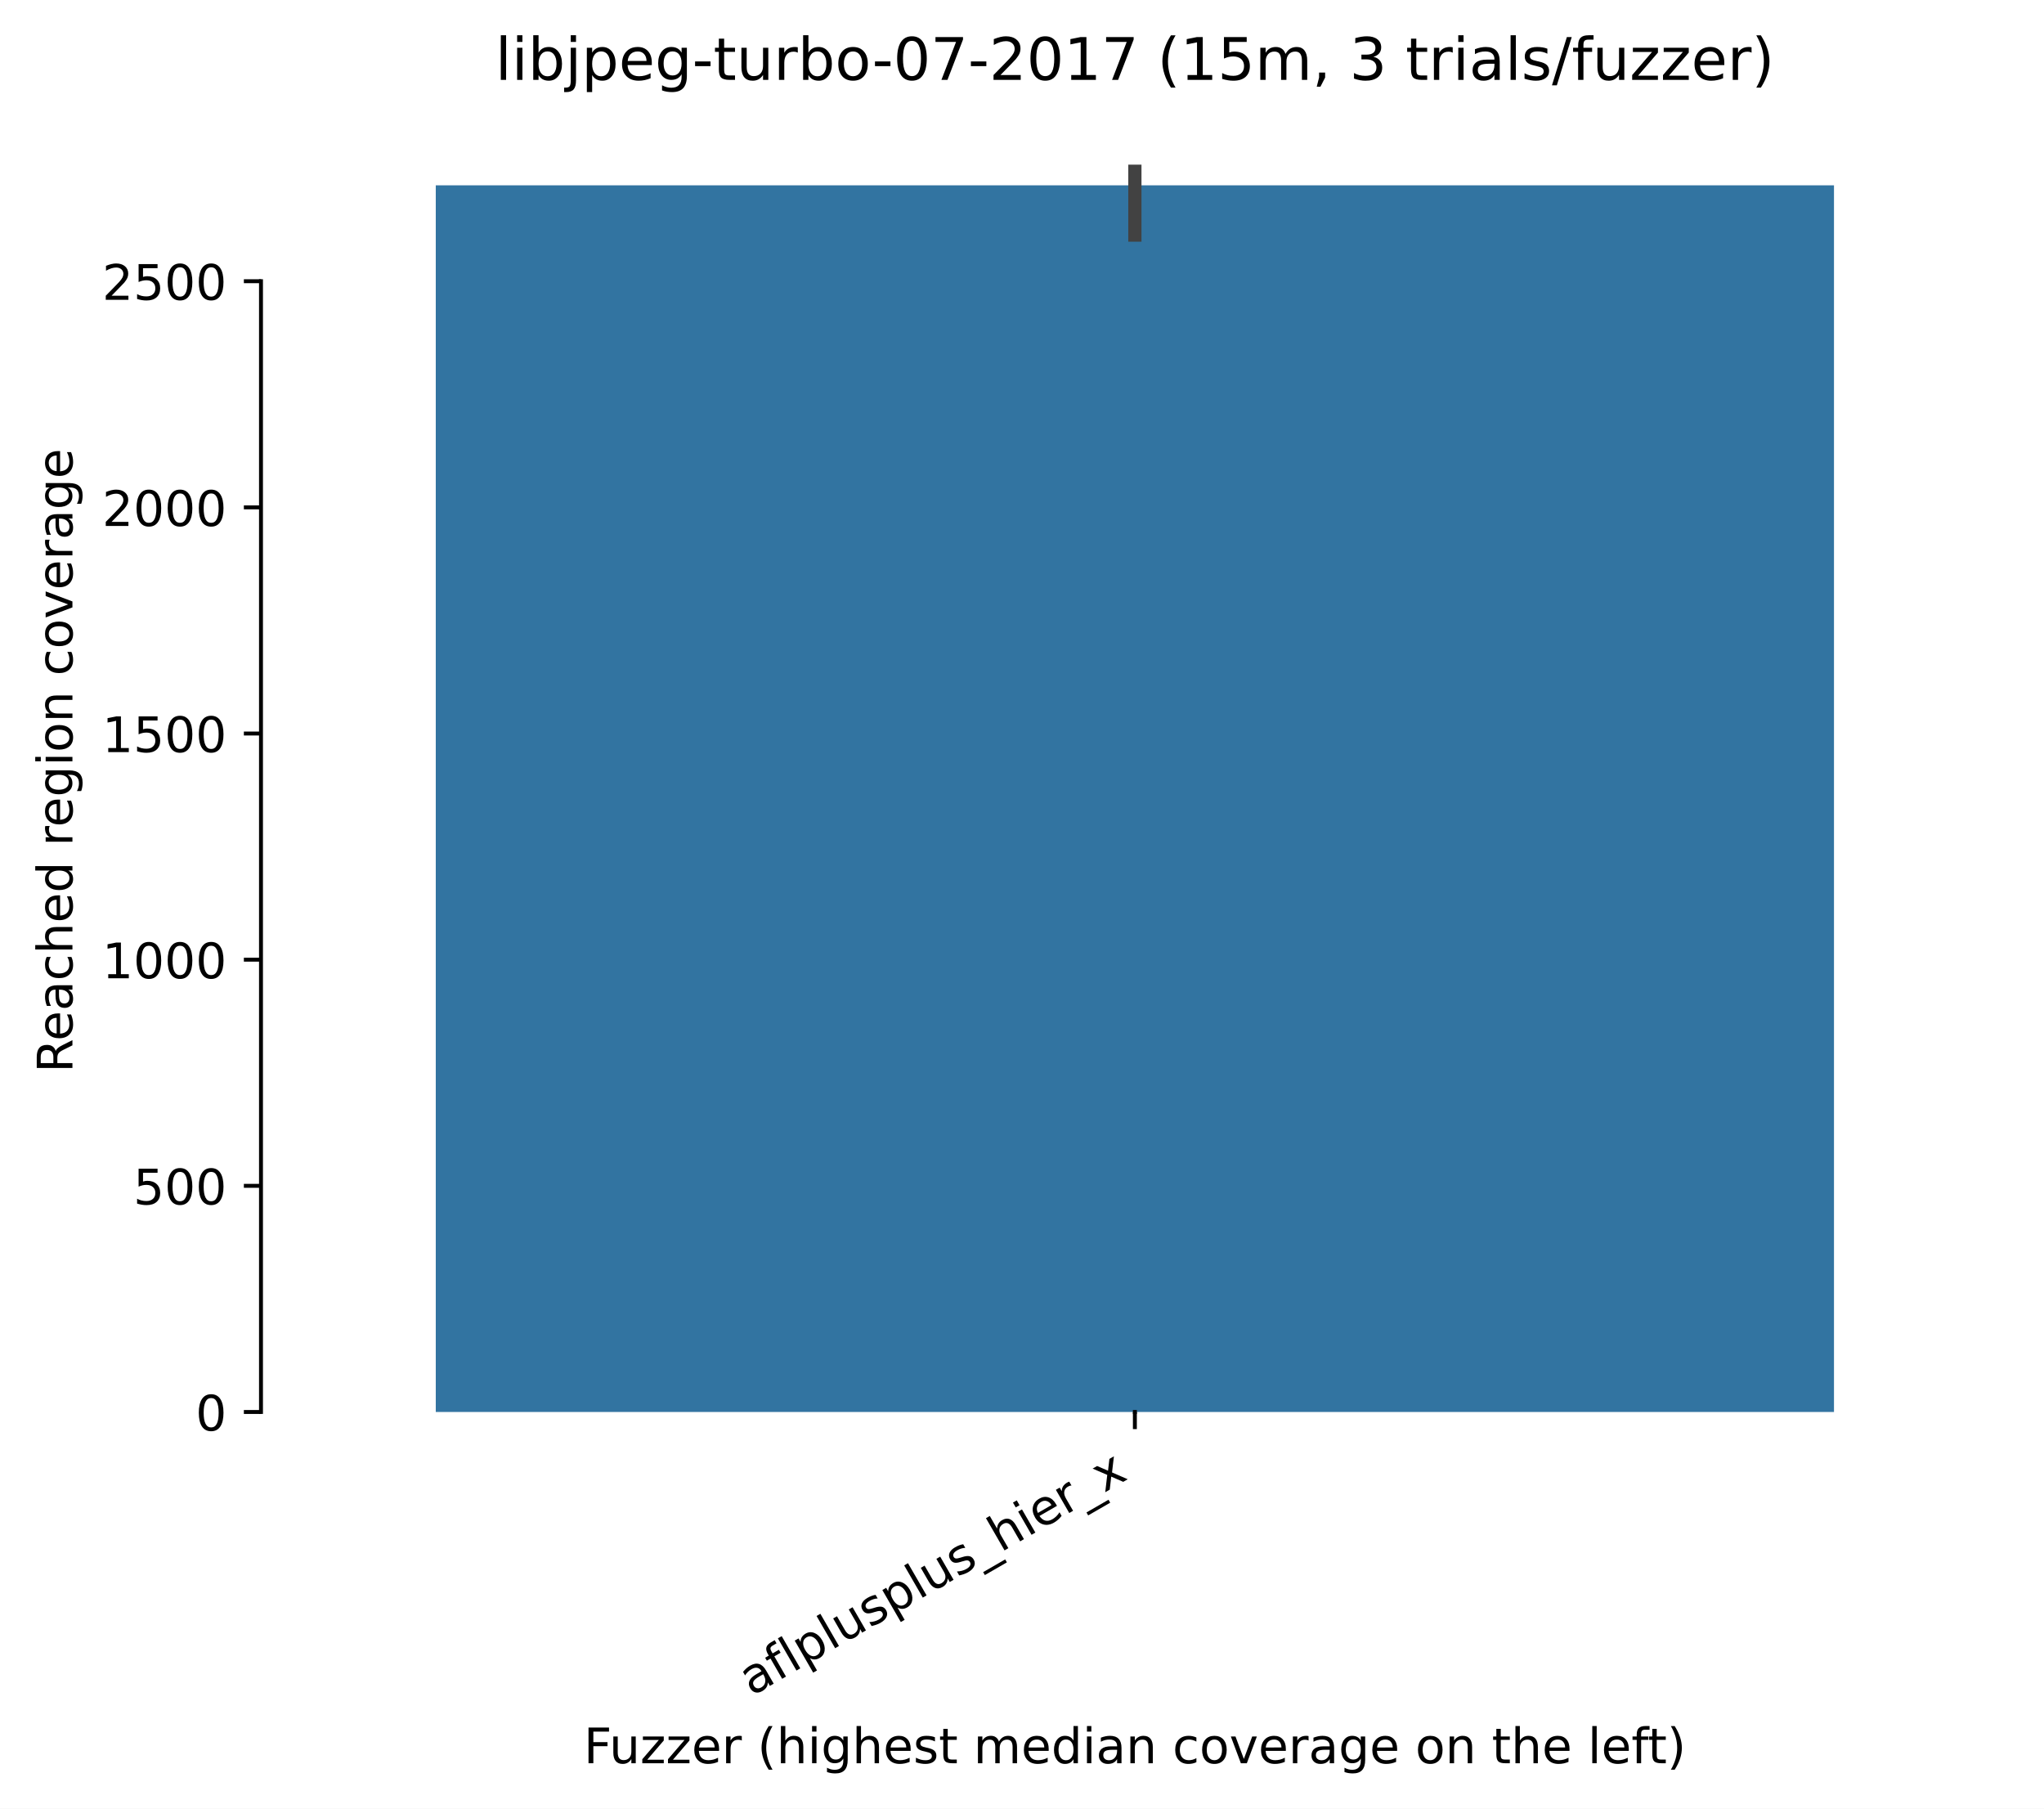
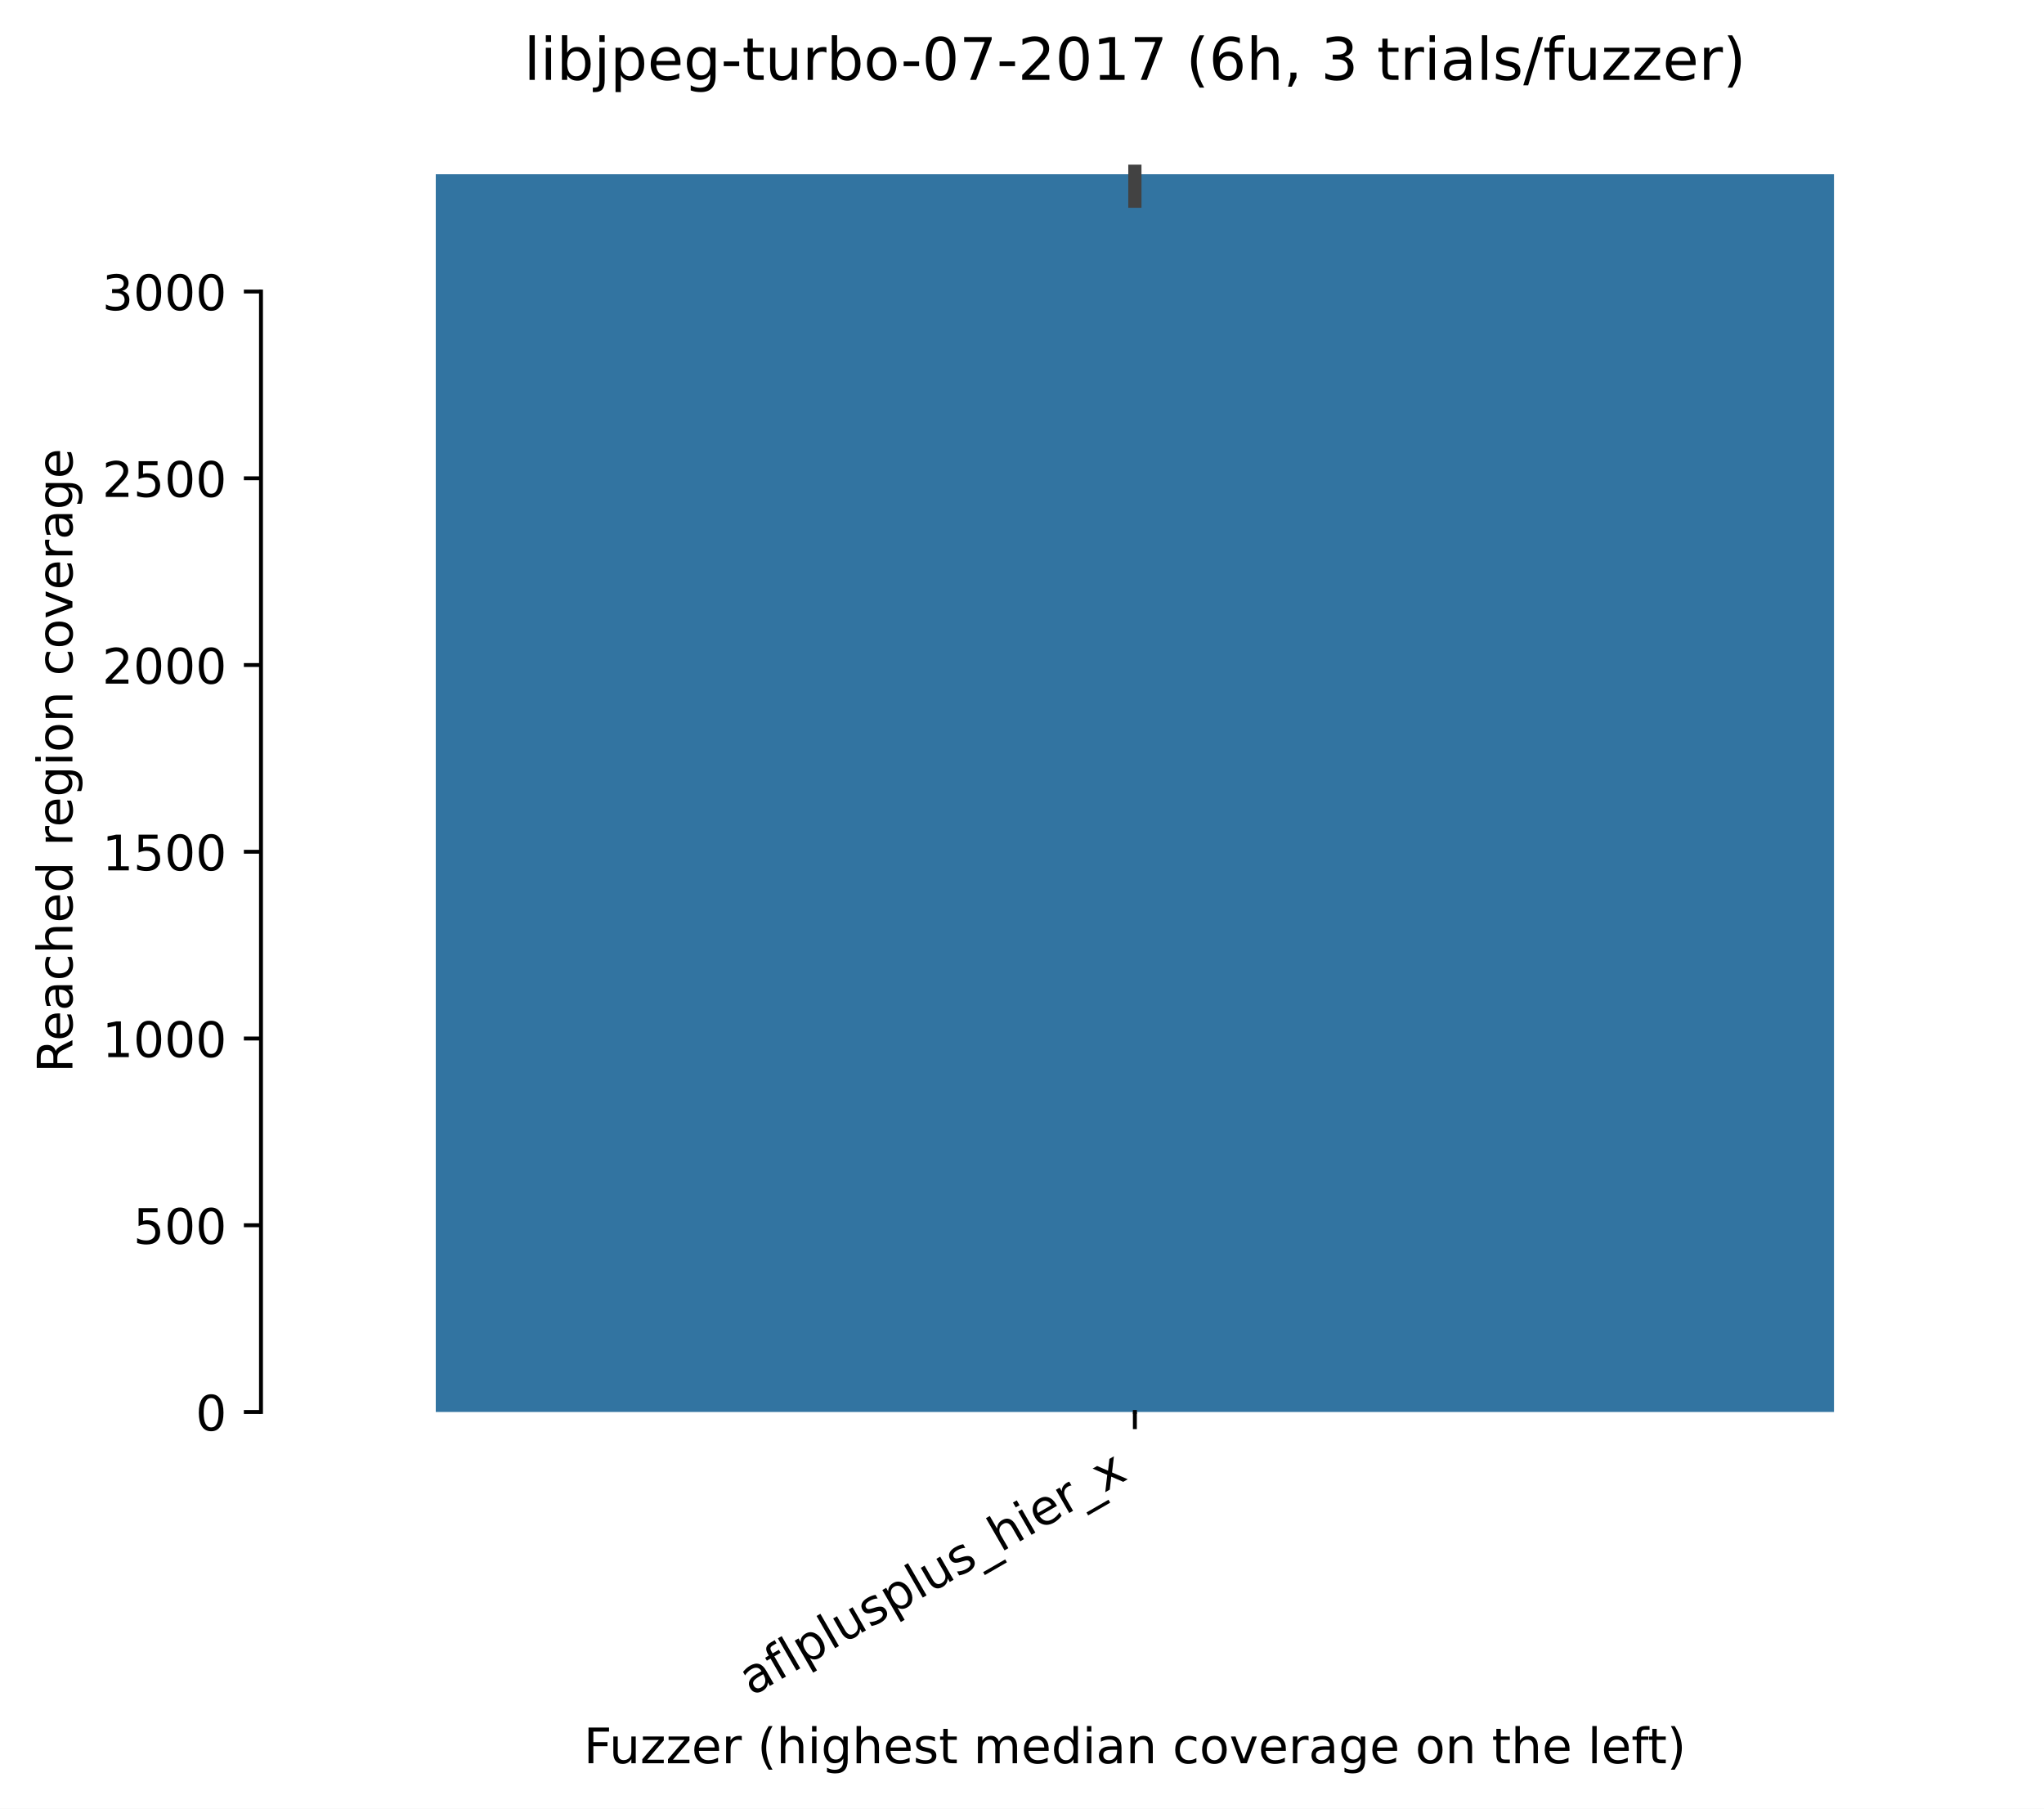
<svg xmlns="http://www.w3.org/2000/svg" xmlns:xlink="http://www.w3.org/1999/xlink" height="369.467pt" version="1.1" viewBox="0 0 417.648 369.467" width="417.648pt">
  <defs>
    <style type="text/css">*{stroke-linecap:butt;stroke-linejoin:round;}</style>
  </defs>
  <g id="figure_1">
    <g id="patch_1">
      <path d="M 0 369.467  L 417.648 369.467  L 417.648 0  L 0 0  z " style="fill:#ffffff;" />
    </g>
    <g id="axes_1">
      <g id="patch_2">
        <path d="M 53.328 288.43  L 410.448 288.43  L 410.448 22.318  L 53.328 22.318  z " style="fill:#ffffff;" />
      </g>
      <g id="patch_3">
-         <path clip-path="url(#p57eb3f4873)" d="M 89.04 288.43  L 374.736 288.43  L 374.736 37.854  L 89.04 37.854  z " style="fill:#3274a1;" />
+         <path clip-path="url(#p250b93e2d0)" d="M 89.04 288.43  L 374.736 288.43  L 374.736 35.6  L 89.04 35.6  z " style="fill:#3274a1;" />
      </g>
      <g id="matplotlib.axis_1">
        <g id="xtick_1">
          <g id="line2d_1">
            <defs>
-               <path d="M 0 0  L 0 3.5  " id="m85265ebe4c" style="stroke:#000000;stroke-width:0.8;" />
+               <path d="M 0 0  L 0 3.5  " id="m10c5032c1d" style="stroke:#000000;stroke-width:0.8;" />
            </defs>
            <g>
-               <use style="stroke:#000000;stroke-width:0.8;" x="231.888" xlink:href="#m85265ebe4c" y="288.43" />
+               <use style="stroke:#000000;stroke-width:0.8;" x="231.888" xlink:href="#m10c5032c1d" y="288.43" />
            </g>
          </g>
          <g id="text_1">
            <g transform="translate(153.5707 346.5465)rotate(-30)scale(0.1 -0.1)">
              <defs>
                <path d="M 34.281 27.484  Q 23.391 27.484 19.188 25  Q 14.984 22.516 14.984 16.5  Q 14.984 11.719 18.141 8.906  Q 21.297 6.109 26.703 6.109  Q 34.188 6.109 38.703 11.406  Q 43.219 16.703 43.219 25.484  L 43.219 27.484  z M 52.203 31.203  L 52.203 0  L 43.219 0  L 43.219 8.297  Q 40.141 3.328 35.547 0.953  Q 30.953 -1.422 24.312 -1.422  Q 15.922 -1.422 10.953 3.297  Q 6 8.016 6 15.922  Q 6 25.141 12.172 29.828  Q 18.359 34.516 30.609 34.516  L 43.219 34.516  L 43.219 35.406  Q 43.219 41.609 39.141 45  Q 35.062 48.391 27.688 48.391  Q 23 48.391 18.547 47.266  Q 14.109 46.141 10.016 43.891  L 10.016 52.203  Q 14.938 54.109 19.578 55.047  Q 24.219 56 28.609 56  Q 40.484 56 46.344 49.844  Q 52.203 43.703 52.203 31.203  z " id="DejaVuSans-97" />
                <path d="M 37.109 75.984  L 37.109 68.5  L 28.516 68.5  Q 23.688 68.5 21.797 66.547  Q 19.922 64.594 19.922 59.516  L 19.922 54.688  L 34.719 54.688  L 34.719 47.703  L 19.922 47.703  L 19.922 0  L 10.891 0  L 10.891 47.703  L 2.297 47.703  L 2.297 54.688  L 10.891 54.688  L 10.891 58.5  Q 10.891 67.625 15.141 71.797  Q 19.391 75.984 28.609 75.984  z " id="DejaVuSans-102" />
                <path d="M 9.422 75.984  L 18.406 75.984  L 18.406 0  L 9.422 0  z " id="DejaVuSans-108" />
                <path d="M 18.109 8.203  L 18.109 -20.797  L 9.078 -20.797  L 9.078 54.688  L 18.109 54.688  L 18.109 46.391  Q 20.953 51.266 25.266 53.625  Q 29.594 56 35.594 56  Q 45.562 56 51.781 48.094  Q 58.016 40.188 58.016 27.297  Q 58.016 14.406 51.781 6.484  Q 45.562 -1.422 35.594 -1.422  Q 29.594 -1.422 25.266 0.953  Q 20.953 3.328 18.109 8.203  z M 48.688 27.297  Q 48.688 37.203 44.609 42.844  Q 40.531 48.484 33.406 48.484  Q 26.266 48.484 22.188 42.844  Q 18.109 37.203 18.109 27.297  Q 18.109 17.391 22.188 11.75  Q 26.266 6.109 33.406 6.109  Q 40.531 6.109 44.609 11.75  Q 48.688 17.391 48.688 27.297  z " id="DejaVuSans-112" />
                <path d="M 8.5 21.578  L 8.5 54.688  L 17.484 54.688  L 17.484 21.922  Q 17.484 14.156 20.5 10.266  Q 23.531 6.391 29.594 6.391  Q 36.859 6.391 41.078 11.031  Q 45.312 15.672 45.312 23.688  L 45.312 54.688  L 54.297 54.688  L 54.297 0  L 45.312 0  L 45.312 8.406  Q 42.047 3.422 37.719 1  Q 33.406 -1.422 27.688 -1.422  Q 18.266 -1.422 13.375 4.438  Q 8.5 10.297 8.5 21.578  z M 31.109 56  z " id="DejaVuSans-117" />
                <path d="M 44.281 53.078  L 44.281 44.578  Q 40.484 46.531 36.375 47.5  Q 32.281 48.484 27.875 48.484  Q 21.188 48.484 17.844 46.438  Q 14.5 44.391 14.5 40.281  Q 14.5 37.156 16.891 35.375  Q 19.281 33.594 26.516 31.984  L 29.594 31.297  Q 39.156 29.25 43.188 25.516  Q 47.219 21.781 47.219 15.094  Q 47.219 7.469 41.188 3.016  Q 35.156 -1.422 24.609 -1.422  Q 20.219 -1.422 15.453 -0.562  Q 10.688 0.297 5.422 2  L 5.422 11.281  Q 10.406 8.688 15.234 7.391  Q 20.062 6.109 24.812 6.109  Q 31.156 6.109 34.562 8.281  Q 37.984 10.453 37.984 14.406  Q 37.984 18.062 35.516 20.016  Q 33.062 21.969 24.703 23.781  L 21.578 24.516  Q 13.234 26.266 9.516 29.906  Q 5.812 33.547 5.812 39.891  Q 5.812 47.609 11.281 51.797  Q 16.75 56 26.812 56  Q 31.781 56 36.172 55.266  Q 40.578 54.547 44.281 53.078  z " id="DejaVuSans-115" />
                <path d="M 50.984 -16.609  L 50.984 -23.578  L -0.984 -23.578  L -0.984 -16.609  z " id="DejaVuSans-95" />
                <path d="M 54.891 33.016  L 54.891 0  L 45.906 0  L 45.906 32.719  Q 45.906 40.484 42.875 44.328  Q 39.844 48.188 33.797 48.188  Q 26.516 48.188 22.312 43.547  Q 18.109 38.922 18.109 30.906  L 18.109 0  L 9.078 0  L 9.078 75.984  L 18.109 75.984  L 18.109 46.188  Q 21.344 51.125 25.703 53.562  Q 30.078 56 35.797 56  Q 45.219 56 50.047 50.172  Q 54.891 44.344 54.891 33.016  z " id="DejaVuSans-104" />
                <path d="M 9.422 54.688  L 18.406 54.688  L 18.406 0  L 9.422 0  z M 9.422 75.984  L 18.406 75.984  L 18.406 64.594  L 9.422 64.594  z " id="DejaVuSans-105" />
                <path d="M 56.203 29.594  L 56.203 25.203  L 14.891 25.203  Q 15.484 15.922 20.484 11.062  Q 25.484 6.203 34.422 6.203  Q 39.594 6.203 44.453 7.469  Q 49.312 8.734 54.109 11.281  L 54.109 2.781  Q 49.266 0.734 44.188 -0.344  Q 39.109 -1.422 33.891 -1.422  Q 20.797 -1.422 13.156 6.188  Q 5.516 13.812 5.516 26.812  Q 5.516 40.234 12.766 48.109  Q 20.016 56 32.328 56  Q 43.359 56 49.781 48.891  Q 56.203 41.797 56.203 29.594  z M 47.219 32.234  Q 47.125 39.594 43.094 43.984  Q 39.062 48.391 32.422 48.391  Q 24.906 48.391 20.391 44.141  Q 15.875 39.891 15.188 32.172  z " id="DejaVuSans-101" />
                <path d="M 41.109 46.297  Q 39.594 47.172 37.812 47.578  Q 36.031 48 33.891 48  Q 26.266 48 22.188 43.047  Q 18.109 38.094 18.109 28.812  L 18.109 0  L 9.078 0  L 9.078 54.688  L 18.109 54.688  L 18.109 46.188  Q 20.953 51.172 25.484 53.578  Q 30.031 56 36.531 56  Q 37.453 56 38.578 55.875  Q 39.703 55.766 41.062 55.516  z " id="DejaVuSans-114" />
                <path d="M 54.891 54.688  L 35.109 28.078  L 55.906 0  L 45.312 0  L 29.391 21.484  L 13.484 0  L 2.875 0  L 24.125 28.609  L 4.688 54.688  L 15.281 54.688  L 29.781 35.203  L 44.281 54.688  z " id="DejaVuSans-120" />
              </defs>
              <use xlink:href="#DejaVuSans-97" />
              <use x="61.279" xlink:href="#DejaVuSans-102" />
              <use x="96.484" xlink:href="#DejaVuSans-108" />
              <use x="124.268" xlink:href="#DejaVuSans-112" />
              <use x="187.744" xlink:href="#DejaVuSans-108" />
              <use x="215.527" xlink:href="#DejaVuSans-117" />
              <use x="278.906" xlink:href="#DejaVuSans-115" />
              <use x="331.006" xlink:href="#DejaVuSans-112" />
              <use x="394.482" xlink:href="#DejaVuSans-108" />
              <use x="422.266" xlink:href="#DejaVuSans-117" />
              <use x="485.645" xlink:href="#DejaVuSans-115" />
              <use x="537.744" xlink:href="#DejaVuSans-95" />
              <use x="587.744" xlink:href="#DejaVuSans-104" />
              <use x="651.123" xlink:href="#DejaVuSans-105" />
              <use x="678.906" xlink:href="#DejaVuSans-101" />
              <use x="740.43" xlink:href="#DejaVuSans-114" />
              <use x="781.543" xlink:href="#DejaVuSans-95" />
              <use x="831.543" xlink:href="#DejaVuSans-120" />
            </g>
          </g>
        </g>
        <g id="text_2">
          <g transform="translate(119.2702 360.1869)scale(0.1 -0.1)">
            <defs>
              <path d="M 9.812 72.906  L 51.703 72.906  L 51.703 64.594  L 19.672 64.594  L 19.672 43.109  L 48.578 43.109  L 48.578 34.812  L 19.672 34.812  L 19.672 0  L 9.812 0  z " id="DejaVuSans-70" />
              <path d="M 5.516 54.688  L 48.188 54.688  L 48.188 46.484  L 14.406 7.172  L 48.188 7.172  L 48.188 0  L 4.297 0  L 4.297 8.203  L 38.094 47.516  L 5.516 47.516  z " id="DejaVuSans-122" />
              <path id="DejaVuSans-32" />
              <path d="M 31 75.875  Q 24.469 64.656 21.281 53.656  Q 18.109 42.672 18.109 31.391  Q 18.109 20.125 21.312 9.062  Q 24.516 -2 31 -13.188  L 23.188 -13.188  Q 15.875 -1.703 12.234 9.375  Q 8.594 20.453 8.594 31.391  Q 8.594 42.281 12.203 53.312  Q 15.828 64.359 23.188 75.875  z " id="DejaVuSans-40" />
              <path d="M 45.406 27.984  Q 45.406 37.75 41.375 43.109  Q 37.359 48.484 30.078 48.484  Q 22.859 48.484 18.828 43.109  Q 14.797 37.75 14.797 27.984  Q 14.797 18.266 18.828 12.891  Q 22.859 7.516 30.078 7.516  Q 37.359 7.516 41.375 12.891  Q 45.406 18.266 45.406 27.984  z M 54.391 6.781  Q 54.391 -7.172 48.188 -13.984  Q 42 -20.797 29.203 -20.797  Q 24.469 -20.797 20.266 -20.094  Q 16.062 -19.391 12.109 -17.922  L 12.109 -9.188  Q 16.062 -11.328 19.922 -12.344  Q 23.781 -13.375 27.781 -13.375  Q 36.625 -13.375 41.016 -8.766  Q 45.406 -4.156 45.406 5.172  L 45.406 9.625  Q 42.625 4.781 38.281 2.391  Q 33.938 0 27.875 0  Q 17.828 0 11.672 7.656  Q 5.516 15.328 5.516 27.984  Q 5.516 40.672 11.672 48.328  Q 17.828 56 27.875 56  Q 33.938 56 38.281 53.609  Q 42.625 51.219 45.406 46.391  L 45.406 54.688  L 54.391 54.688  z " id="DejaVuSans-103" />
              <path d="M 18.312 70.219  L 18.312 54.688  L 36.812 54.688  L 36.812 47.703  L 18.312 47.703  L 18.312 18.016  Q 18.312 11.328 20.141 9.422  Q 21.969 7.516 27.594 7.516  L 36.812 7.516  L 36.812 0  L 27.594 0  Q 17.188 0 13.234 3.875  Q 9.281 7.766 9.281 18.016  L 9.281 47.703  L 2.688 47.703  L 2.688 54.688  L 9.281 54.688  L 9.281 70.219  z " id="DejaVuSans-116" />
              <path d="M 52 44.188  Q 55.375 50.25 60.062 53.125  Q 64.75 56 71.094 56  Q 79.641 56 84.281 50.016  Q 88.922 44.047 88.922 33.016  L 88.922 0  L 79.891 0  L 79.891 32.719  Q 79.891 40.578 77.094 44.375  Q 74.312 48.188 68.609 48.188  Q 61.625 48.188 57.562 43.547  Q 53.516 38.922 53.516 30.906  L 53.516 0  L 44.484 0  L 44.484 32.719  Q 44.484 40.625 41.703 44.406  Q 38.922 48.188 33.109 48.188  Q 26.219 48.188 22.156 43.531  Q 18.109 38.875 18.109 30.906  L 18.109 0  L 9.078 0  L 9.078 54.688  L 18.109 54.688  L 18.109 46.188  Q 21.188 51.219 25.484 53.609  Q 29.781 56 35.688 56  Q 41.656 56 45.828 52.969  Q 50 49.953 52 44.188  z " id="DejaVuSans-109" />
              <path d="M 45.406 46.391  L 45.406 75.984  L 54.391 75.984  L 54.391 0  L 45.406 0  L 45.406 8.203  Q 42.578 3.328 38.25 0.953  Q 33.938 -1.422 27.875 -1.422  Q 17.969 -1.422 11.734 6.484  Q 5.516 14.406 5.516 27.297  Q 5.516 40.188 11.734 48.094  Q 17.969 56 27.875 56  Q 33.938 56 38.25 53.625  Q 42.578 51.266 45.406 46.391  z M 14.797 27.297  Q 14.797 17.391 18.875 11.75  Q 22.953 6.109 30.078 6.109  Q 37.203 6.109 41.297 11.75  Q 45.406 17.391 45.406 27.297  Q 45.406 37.203 41.297 42.844  Q 37.203 48.484 30.078 48.484  Q 22.953 48.484 18.875 42.844  Q 14.797 37.203 14.797 27.297  z " id="DejaVuSans-100" />
              <path d="M 54.891 33.016  L 54.891 0  L 45.906 0  L 45.906 32.719  Q 45.906 40.484 42.875 44.328  Q 39.844 48.188 33.797 48.188  Q 26.516 48.188 22.312 43.547  Q 18.109 38.922 18.109 30.906  L 18.109 0  L 9.078 0  L 9.078 54.688  L 18.109 54.688  L 18.109 46.188  Q 21.344 51.125 25.703 53.562  Q 30.078 56 35.797 56  Q 45.219 56 50.047 50.172  Q 54.891 44.344 54.891 33.016  z " id="DejaVuSans-110" />
              <path d="M 48.781 52.594  L 48.781 44.188  Q 44.969 46.297 41.141 47.344  Q 37.312 48.391 33.406 48.391  Q 24.656 48.391 19.812 42.844  Q 14.984 37.312 14.984 27.297  Q 14.984 17.281 19.812 11.734  Q 24.656 6.203 33.406 6.203  Q 37.312 6.203 41.141 7.25  Q 44.969 8.297 48.781 10.406  L 48.781 2.094  Q 45.016 0.344 40.984 -0.531  Q 36.969 -1.422 32.422 -1.422  Q 20.062 -1.422 12.781 6.344  Q 5.516 14.109 5.516 27.297  Q 5.516 40.672 12.859 48.328  Q 20.219 56 33.016 56  Q 37.156 56 41.109 55.141  Q 45.062 54.297 48.781 52.594  z " id="DejaVuSans-99" />
              <path d="M 30.609 48.391  Q 23.391 48.391 19.188 42.75  Q 14.984 37.109 14.984 27.297  Q 14.984 17.484 19.156 11.844  Q 23.344 6.203 30.609 6.203  Q 37.797 6.203 41.984 11.859  Q 46.188 17.531 46.188 27.297  Q 46.188 37.016 41.984 42.703  Q 37.797 48.391 30.609 48.391  z M 30.609 56  Q 42.328 56 49.016 48.375  Q 55.719 40.766 55.719 27.297  Q 55.719 13.875 49.016 6.219  Q 42.328 -1.422 30.609 -1.422  Q 18.844 -1.422 12.172 6.219  Q 5.516 13.875 5.516 27.297  Q 5.516 40.766 12.172 48.375  Q 18.844 56 30.609 56  z " id="DejaVuSans-111" />
              <path d="M 2.984 54.688  L 12.5 54.688  L 29.594 8.797  L 46.688 54.688  L 56.203 54.688  L 35.688 0  L 23.484 0  z " id="DejaVuSans-118" />
              <path d="M 8.016 75.875  L 15.828 75.875  Q 23.141 64.359 26.781 53.312  Q 30.422 42.281 30.422 31.391  Q 30.422 20.453 26.781 9.375  Q 23.141 -1.703 15.828 -13.188  L 8.016 -13.188  Q 14.5 -2 17.703 9.062  Q 20.906 20.125 20.906 31.391  Q 20.906 42.672 17.703 53.656  Q 14.5 64.656 8.016 75.875  z " id="DejaVuSans-41" />
            </defs>
            <use xlink:href="#DejaVuSans-70" />
            <use x="52.02" xlink:href="#DejaVuSans-117" />
            <use x="115.398" xlink:href="#DejaVuSans-122" />
            <use x="167.889" xlink:href="#DejaVuSans-122" />
            <use x="220.379" xlink:href="#DejaVuSans-101" />
            <use x="281.902" xlink:href="#DejaVuSans-114" />
            <use x="323.016" xlink:href="#DejaVuSans-32" />
            <use x="354.803" xlink:href="#DejaVuSans-40" />
            <use x="393.816" xlink:href="#DejaVuSans-104" />
            <use x="457.195" xlink:href="#DejaVuSans-105" />
            <use x="484.979" xlink:href="#DejaVuSans-103" />
            <use x="548.455" xlink:href="#DejaVuSans-104" />
            <use x="611.834" xlink:href="#DejaVuSans-101" />
            <use x="673.357" xlink:href="#DejaVuSans-115" />
            <use x="725.457" xlink:href="#DejaVuSans-116" />
            <use x="764.666" xlink:href="#DejaVuSans-32" />
            <use x="796.453" xlink:href="#DejaVuSans-109" />
            <use x="893.865" xlink:href="#DejaVuSans-101" />
            <use x="955.389" xlink:href="#DejaVuSans-100" />
            <use x="1018.865" xlink:href="#DejaVuSans-105" />
            <use x="1046.648" xlink:href="#DejaVuSans-97" />
            <use x="1107.928" xlink:href="#DejaVuSans-110" />
            <use x="1171.307" xlink:href="#DejaVuSans-32" />
            <use x="1203.094" xlink:href="#DejaVuSans-99" />
            <use x="1258.074" xlink:href="#DejaVuSans-111" />
            <use x="1319.256" xlink:href="#DejaVuSans-118" />
            <use x="1378.436" xlink:href="#DejaVuSans-101" />
            <use x="1439.959" xlink:href="#DejaVuSans-114" />
            <use x="1481.072" xlink:href="#DejaVuSans-97" />
            <use x="1542.352" xlink:href="#DejaVuSans-103" />
            <use x="1605.828" xlink:href="#DejaVuSans-101" />
            <use x="1667.352" xlink:href="#DejaVuSans-32" />
            <use x="1699.139" xlink:href="#DejaVuSans-111" />
            <use x="1760.32" xlink:href="#DejaVuSans-110" />
            <use x="1823.699" xlink:href="#DejaVuSans-32" />
            <use x="1855.486" xlink:href="#DejaVuSans-116" />
            <use x="1894.695" xlink:href="#DejaVuSans-104" />
            <use x="1958.074" xlink:href="#DejaVuSans-101" />
            <use x="2019.598" xlink:href="#DejaVuSans-32" />
            <use x="2051.385" xlink:href="#DejaVuSans-108" />
            <use x="2079.168" xlink:href="#DejaVuSans-101" />
            <use x="2140.691" xlink:href="#DejaVuSans-102" />
            <use x="2174.146" xlink:href="#DejaVuSans-116" />
            <use x="2213.355" xlink:href="#DejaVuSans-41" />
          </g>
        </g>
      </g>
      <g id="matplotlib.axis_2">
        <g id="ytick_1">
          <g id="line2d_2">
            <defs>
-               <path d="M 0 0  L -3.5 0  " id="m39f04ea41d" style="stroke:#000000;stroke-width:0.8;" />
+               <path d="M 0 0  L -3.5 0  " id="ma058027fcc" style="stroke:#000000;stroke-width:0.8;" />
            </defs>
            <g>
-               <use style="stroke:#000000;stroke-width:0.8;" x="53.328" xlink:href="#m39f04ea41d" y="288.43" />
+               <use style="stroke:#000000;stroke-width:0.8;" x="53.328" xlink:href="#ma058027fcc" y="288.43" />
            </g>
          </g>
          <g id="text_3">
            <g transform="translate(39.96563 292.2293)scale(0.1 -0.1)">
              <defs>
                <path d="M 31.781 66.406  Q 24.172 66.406 20.328 58.906  Q 16.5 51.422 16.5 36.375  Q 16.5 21.391 20.328 13.891  Q 24.172 6.391 31.781 6.391  Q 39.453 6.391 43.281 13.891  Q 47.125 21.391 47.125 36.375  Q 47.125 51.422 43.281 58.906  Q 39.453 66.406 31.781 66.406  z M 31.781 74.219  Q 44.047 74.219 50.516 64.516  Q 56.984 54.828 56.984 36.375  Q 56.984 17.969 50.516 8.266  Q 44.047 -1.422 31.781 -1.422  Q 19.531 -1.422 13.062 8.266  Q 6.594 17.969 6.594 36.375  Q 6.594 54.828 13.062 64.516  Q 19.531 74.219 31.781 74.219  z " id="DejaVuSans-48" />
              </defs>
              <use xlink:href="#DejaVuSans-48" />
            </g>
          </g>
        </g>
        <g id="ytick_2">
          <g id="line2d_3">
            <g>
-               <use style="stroke:#000000;stroke-width:0.8;" x="53.328" xlink:href="#m39f04ea41d" y="242.233" />
+               <use style="stroke:#000000;stroke-width:0.8;" x="53.328" xlink:href="#ma058027fcc" y="250.284" />
            </g>
          </g>
          <g id="text_4">
-             <g transform="translate(27.24063 246.0317)scale(0.1 -0.1)">
+             <g transform="translate(27.24063 254.0836)scale(0.1 -0.1)">
              <defs>
                <path d="M 10.797 72.906  L 49.516 72.906  L 49.516 64.594  L 19.828 64.594  L 19.828 46.734  Q 21.969 47.469 24.109 47.828  Q 26.266 48.188 28.422 48.188  Q 40.625 48.188 47.75 41.5  Q 54.891 34.812 54.891 23.391  Q 54.891 11.625 47.562 5.094  Q 40.234 -1.422 26.906 -1.422  Q 22.312 -1.422 17.547 -0.641  Q 12.797 0.141 7.719 1.703  L 7.719 11.625  Q 12.109 9.234 16.797 8.062  Q 21.484 6.891 26.703 6.891  Q 35.156 6.891 40.078 11.328  Q 45.016 15.766 45.016 23.391  Q 45.016 31 40.078 35.438  Q 35.156 39.891 26.703 39.891  Q 22.75 39.891 18.812 39.016  Q 14.891 38.141 10.797 36.281  z " id="DejaVuSans-53" />
              </defs>
              <use xlink:href="#DejaVuSans-53" />
              <use x="63.623" xlink:href="#DejaVuSans-48" />
              <use x="127.246" xlink:href="#DejaVuSans-48" />
            </g>
          </g>
        </g>
        <g id="ytick_3">
          <g id="line2d_4">
            <g>
-               <use style="stroke:#000000;stroke-width:0.8;" x="53.328" xlink:href="#m39f04ea41d" y="196.035" />
+               <use style="stroke:#000000;stroke-width:0.8;" x="53.328" xlink:href="#ma058027fcc" y="212.139" />
            </g>
          </g>
          <g id="text_5">
-             <g transform="translate(20.87813 199.8342)scale(0.1 -0.1)">
+             <g transform="translate(20.87813 215.938)scale(0.1 -0.1)">
              <defs>
                <path d="M 12.406 8.297  L 28.516 8.297  L 28.516 63.922  L 10.984 60.406  L 10.984 69.391  L 28.422 72.906  L 38.281 72.906  L 38.281 8.297  L 54.391 8.297  L 54.391 0  L 12.406 0  z " id="DejaVuSans-49" />
              </defs>
              <use xlink:href="#DejaVuSans-49" />
              <use x="63.623" xlink:href="#DejaVuSans-48" />
              <use x="127.246" xlink:href="#DejaVuSans-48" />
              <use x="190.869" xlink:href="#DejaVuSans-48" />
            </g>
          </g>
        </g>
        <g id="ytick_4">
          <g id="line2d_5">
            <g>
-               <use style="stroke:#000000;stroke-width:0.8;" x="53.328" xlink:href="#m39f04ea41d" y="149.837" />
+               <use style="stroke:#000000;stroke-width:0.8;" x="53.328" xlink:href="#ma058027fcc" y="173.993" />
            </g>
          </g>
          <g id="text_6">
-             <g transform="translate(20.87813 153.6366)scale(0.1 -0.1)">
+             <g transform="translate(20.87813 177.7923)scale(0.1 -0.1)">
              <use xlink:href="#DejaVuSans-49" />
              <use x="63.623" xlink:href="#DejaVuSans-53" />
              <use x="127.246" xlink:href="#DejaVuSans-48" />
              <use x="190.869" xlink:href="#DejaVuSans-48" />
            </g>
          </g>
        </g>
        <g id="ytick_5">
          <g id="line2d_6">
            <g>
-               <use style="stroke:#000000;stroke-width:0.8;" x="53.328" xlink:href="#m39f04ea41d" y="103.64" />
+               <use style="stroke:#000000;stroke-width:0.8;" x="53.328" xlink:href="#ma058027fcc" y="135.847" />
            </g>
          </g>
          <g id="text_7">
-             <g transform="translate(20.87813 107.439)scale(0.1 -0.1)">
+             <g transform="translate(20.87813 139.6466)scale(0.1 -0.1)">
              <defs>
                <path d="M 19.188 8.297  L 53.609 8.297  L 53.609 0  L 7.328 0  L 7.328 8.297  Q 12.938 14.109 22.625 23.891  Q 32.328 33.688 34.812 36.531  Q 39.547 41.844 41.422 45.531  Q 43.312 49.219 43.312 52.781  Q 43.312 58.594 39.234 62.25  Q 35.156 65.922 28.609 65.922  Q 23.969 65.922 18.812 64.312  Q 13.672 62.703 7.812 59.422  L 7.812 69.391  Q 13.766 71.781 18.938 73  Q 24.125 74.219 28.422 74.219  Q 39.75 74.219 46.484 68.547  Q 53.219 62.891 53.219 53.422  Q 53.219 48.922 51.531 44.891  Q 49.859 40.875 45.406 35.406  Q 44.188 33.984 37.641 27.219  Q 31.109 20.453 19.188 8.297  z " id="DejaVuSans-50" />
              </defs>
              <use xlink:href="#DejaVuSans-50" />
              <use x="63.623" xlink:href="#DejaVuSans-48" />
              <use x="127.246" xlink:href="#DejaVuSans-48" />
              <use x="190.869" xlink:href="#DejaVuSans-48" />
            </g>
          </g>
        </g>
        <g id="ytick_6">
          <g id="line2d_7">
            <g>
-               <use style="stroke:#000000;stroke-width:0.8;" x="53.328" xlink:href="#m39f04ea41d" y="57.442" />
+               <use style="stroke:#000000;stroke-width:0.8;" x="53.328" xlink:href="#ma058027fcc" y="97.702" />
            </g>
          </g>
          <g id="text_8">
-             <g transform="translate(20.87813 61.24137)scale(0.1 -0.1)">
+             <g transform="translate(20.87813 101.5009)scale(0.1 -0.1)">
              <use xlink:href="#DejaVuSans-50" />
              <use x="63.623" xlink:href="#DejaVuSans-53" />
              <use x="127.246" xlink:href="#DejaVuSans-48" />
              <use x="190.869" xlink:href="#DejaVuSans-48" />
            </g>
          </g>
        </g>
-         <g id="text_9">
+         <g id="ytick_7">
+           <g id="line2d_8">
+             <g>
+               <use style="stroke:#000000;stroke-width:0.8;" x="53.328" xlink:href="#ma058027fcc" y="59.556" />
+             </g>
+           </g>
+           <g id="text_9">
+             <g transform="translate(20.87813 63.35517)scale(0.1 -0.1)">
+               <defs>
+                 <path d="M 40.578 39.312  Q 47.656 37.797 51.625 33  Q 55.609 28.219 55.609 21.188  Q 55.609 10.406 48.188 4.484  Q 40.766 -1.422 27.094 -1.422  Q 22.516 -1.422 17.656 -0.516  Q 12.797 0.391 7.625 2.203  L 7.625 11.719  Q 11.719 9.328 16.594 8.109  Q 21.484 6.891 26.812 6.891  Q 36.078 6.891 40.938 10.547  Q 45.797 14.203 45.797 21.188  Q 45.797 27.641 41.281 31.266  Q 36.766 34.906 28.719 34.906  L 20.219 34.906  L 20.219 43.016  L 29.109 43.016  Q 36.375 43.016 40.234 45.922  Q 44.094 48.828 44.094 54.297  Q 44.094 59.906 40.109 62.906  Q 36.141 65.922 28.719 65.922  Q 24.656 65.922 20.016 65.031  Q 15.375 64.156 9.812 62.312  L 9.812 71.094  Q 15.438 72.656 20.344 73.438  Q 25.25 74.219 29.594 74.219  Q 40.828 74.219 47.359 69.109  Q 53.906 64.016 53.906 55.328  Q 53.906 49.266 50.438 45.094  Q 46.969 40.922 40.578 39.312  z " id="DejaVuSans-51" />
+               </defs>
+               <use xlink:href="#DejaVuSans-51" />
+               <use x="63.623" xlink:href="#DejaVuSans-48" />
+               <use x="127.246" xlink:href="#DejaVuSans-48" />
+               <use x="190.869" xlink:href="#DejaVuSans-48" />
+             </g>
+           </g>
+         </g>
+         <g id="text_10">
          <g transform="translate(14.79844 219.1366)rotate(-90)scale(0.1 -0.1)">
            <defs>
              <path d="M 44.391 34.188  Q 47.562 33.109 50.562 29.594  Q 53.562 26.078 56.594 19.922  L 66.609 0  L 56 0  L 46.688 18.703  Q 43.062 26.031 39.672 28.422  Q 36.281 30.812 30.422 30.812  L 19.672 30.812  L 19.672 0  L 9.812 0  L 9.812 72.906  L 32.078 72.906  Q 44.578 72.906 50.734 67.672  Q 56.891 62.453 56.891 51.906  Q 56.891 45.016 53.688 40.469  Q 50.484 35.938 44.391 34.188  z M 19.672 64.797  L 19.672 38.922  L 32.078 38.922  Q 39.203 38.922 42.844 42.219  Q 46.484 45.516 46.484 51.906  Q 46.484 58.297 42.844 61.547  Q 39.203 64.797 32.078 64.797  z " id="DejaVuSans-82" />
            </defs>
            <use xlink:href="#DejaVuSans-82" />
            <use x="64.982" xlink:href="#DejaVuSans-101" />
            <use x="126.506" xlink:href="#DejaVuSans-97" />
            <use x="187.785" xlink:href="#DejaVuSans-99" />
            <use x="242.766" xlink:href="#DejaVuSans-104" />
            <use x="306.145" xlink:href="#DejaVuSans-101" />
            <use x="367.668" xlink:href="#DejaVuSans-100" />
            <use x="431.145" xlink:href="#DejaVuSans-32" />
            <use x="462.932" xlink:href="#DejaVuSans-114" />
            <use x="501.795" xlink:href="#DejaVuSans-101" />
            <use x="563.318" xlink:href="#DejaVuSans-103" />
            <use x="626.795" xlink:href="#DejaVuSans-105" />
            <use x="654.578" xlink:href="#DejaVuSans-111" />
            <use x="715.76" xlink:href="#DejaVuSans-110" />
            <use x="779.139" xlink:href="#DejaVuSans-32" />
            <use x="810.926" xlink:href="#DejaVuSans-99" />
            <use x="865.906" xlink:href="#DejaVuSans-111" />
            <use x="927.088" xlink:href="#DejaVuSans-118" />
            <use x="986.268" xlink:href="#DejaVuSans-101" />
            <use x="1047.791" xlink:href="#DejaVuSans-114" />
            <use x="1088.904" xlink:href="#DejaVuSans-97" />
            <use x="1150.184" xlink:href="#DejaVuSans-103" />
            <use x="1213.66" xlink:href="#DejaVuSans-101" />
          </g>
        </g>
      </g>
-       <g id="line2d_8">
-         <path clip-path="url(#p57eb3f4873)" d="M 231.888 48.018  L 231.888 34.99  " style="fill:none;stroke:#424242;stroke-linecap:square;stroke-width:2.7;" />
+       <g id="line2d_9">
+         <path clip-path="url(#p250b93e2d0)" d="M 231.888 41.093  L 231.888 34.99  " style="fill:none;stroke:#424242;stroke-linecap:square;stroke-width:2.7;" />
      </g>
      <g id="patch_4">
-         <path d="M 53.328 288.43  L 53.328 57.442  " style="fill:none;stroke:#000000;stroke-linecap:square;stroke-linejoin:miter;stroke-width:0.8;" />
+         <path d="M 53.328 288.43  L 53.328 59.556  " style="fill:none;stroke:#000000;stroke-linecap:square;stroke-linejoin:miter;stroke-width:0.8;" />
      </g>
      <g id="patch_5">
        <path d="M 231.888 288.43  L 231.888 288.43  " style="fill:none;stroke:#000000;stroke-linecap:square;stroke-linejoin:miter;stroke-width:0.8;" />
      </g>
-       <g id="text_10">
-         <g transform="translate(101.2016 16.31812)scale(0.12 -0.12)">
+       <g id="text_11">
+         <g transform="translate(107.0609 16.31812)scale(0.12 -0.12)">
          <defs>
            <path d="M 48.688 27.297  Q 48.688 37.203 44.609 42.844  Q 40.531 48.484 33.406 48.484  Q 26.266 48.484 22.188 42.844  Q 18.109 37.203 18.109 27.297  Q 18.109 17.391 22.188 11.75  Q 26.266 6.109 33.406 6.109  Q 40.531 6.109 44.609 11.75  Q 48.688 17.391 48.688 27.297  z M 18.109 46.391  Q 20.953 51.266 25.266 53.625  Q 29.594 56 35.594 56  Q 45.562 56 51.781 48.094  Q 58.016 40.188 58.016 27.297  Q 58.016 14.406 51.781 6.484  Q 45.562 -1.422 35.594 -1.422  Q 29.594 -1.422 25.266 0.953  Q 20.953 3.328 18.109 8.203  L 18.109 0  L 9.078 0  L 9.078 75.984  L 18.109 75.984  z " id="DejaVuSans-98" />
            <path d="M 9.422 54.688  L 18.406 54.688  L 18.406 -0.984  Q 18.406 -11.422 14.422 -16.109  Q 10.453 -20.797 1.609 -20.797  L -1.812 -20.797  L -1.812 -13.188  L 0.594 -13.188  Q 5.719 -13.188 7.562 -10.812  Q 9.422 -8.453 9.422 -0.984  z M 9.422 75.984  L 18.406 75.984  L 18.406 64.594  L 9.422 64.594  z " id="DejaVuSans-106" />
            <path d="M 4.891 31.391  L 31.203 31.391  L 31.203 23.391  L 4.891 23.391  z " id="DejaVuSans-45" />
            <path d="M 8.203 72.906  L 55.078 72.906  L 55.078 68.703  L 28.609 0  L 18.312 0  L 43.219 64.594  L 8.203 64.594  z " id="DejaVuSans-55" />
+             <path d="M 33.016 40.375  Q 26.375 40.375 22.484 35.828  Q 18.609 31.297 18.609 23.391  Q 18.609 15.531 22.484 10.953  Q 26.375 6.391 33.016 6.391  Q 39.656 6.391 43.531 10.953  Q 47.406 15.531 47.406 23.391  Q 47.406 31.297 43.531 35.828  Q 39.656 40.375 33.016 40.375  z M 52.594 71.297  L 52.594 62.312  Q 48.875 64.062 45.094 64.984  Q 41.312 65.922 37.594 65.922  Q 27.828 65.922 22.672 59.328  Q 17.531 52.734 16.797 39.406  Q 19.672 43.656 24.016 45.922  Q 28.375 48.188 33.594 48.188  Q 44.578 48.188 50.953 41.516  Q 57.328 34.859 57.328 23.391  Q 57.328 12.156 50.688 5.359  Q 44.047 -1.422 33.016 -1.422  Q 20.359 -1.422 13.672 8.266  Q 6.984 17.969 6.984 36.375  Q 6.984 53.656 15.188 63.938  Q 23.391 74.219 37.203 74.219  Q 40.922 74.219 44.703 73.484  Q 48.484 72.75 52.594 71.297  z " id="DejaVuSans-54" />
            <path d="M 11.719 12.406  L 22.016 12.406  L 22.016 4  L 14.016 -11.625  L 7.719 -11.625  L 11.719 4  z " id="DejaVuSans-44" />
-             <path d="M 40.578 39.312  Q 47.656 37.797 51.625 33  Q 55.609 28.219 55.609 21.188  Q 55.609 10.406 48.188 4.484  Q 40.766 -1.422 27.094 -1.422  Q 22.516 -1.422 17.656 -0.516  Q 12.797 0.391 7.625 2.203  L 7.625 11.719  Q 11.719 9.328 16.594 8.109  Q 21.484 6.891 26.812 6.891  Q 36.078 6.891 40.938 10.547  Q 45.797 14.203 45.797 21.188  Q 45.797 27.641 41.281 31.266  Q 36.766 34.906 28.719 34.906  L 20.219 34.906  L 20.219 43.016  L 29.109 43.016  Q 36.375 43.016 40.234 45.922  Q 44.094 48.828 44.094 54.297  Q 44.094 59.906 40.109 62.906  Q 36.141 65.922 28.719 65.922  Q 24.656 65.922 20.016 65.031  Q 15.375 64.156 9.812 62.312  L 9.812 71.094  Q 15.438 72.656 20.344 73.438  Q 25.25 74.219 29.594 74.219  Q 40.828 74.219 47.359 69.109  Q 53.906 64.016 53.906 55.328  Q 53.906 49.266 50.438 45.094  Q 46.969 40.922 40.578 39.312  z " id="DejaVuSans-51" />
            <path d="M 25.391 72.906  L 33.688 72.906  L 8.297 -9.281  L 0 -9.281  z " id="DejaVuSans-47" />
          </defs>
          <use xlink:href="#DejaVuSans-108" />
          <use x="27.783" xlink:href="#DejaVuSans-105" />
          <use x="55.566" xlink:href="#DejaVuSans-98" />
          <use x="119.043" xlink:href="#DejaVuSans-106" />
          <use x="146.826" xlink:href="#DejaVuSans-112" />
          <use x="210.303" xlink:href="#DejaVuSans-101" />
          <use x="271.826" xlink:href="#DejaVuSans-103" />
          <use x="335.303" xlink:href="#DejaVuSans-45" />
          <use x="371.387" xlink:href="#DejaVuSans-116" />
          <use x="410.596" xlink:href="#DejaVuSans-117" />
          <use x="473.975" xlink:href="#DejaVuSans-114" />
          <use x="515.088" xlink:href="#DejaVuSans-98" />
          <use x="578.564" xlink:href="#DejaVuSans-111" />
          <use x="641.621" xlink:href="#DejaVuSans-45" />
          <use x="677.705" xlink:href="#DejaVuSans-48" />
          <use x="741.328" xlink:href="#DejaVuSans-55" />
          <use x="804.951" xlink:href="#DejaVuSans-45" />
          <use x="841.035" xlink:href="#DejaVuSans-50" />
          <use x="904.658" xlink:href="#DejaVuSans-48" />
          <use x="968.281" xlink:href="#DejaVuSans-49" />
          <use x="1031.904" xlink:href="#DejaVuSans-55" />
          <use x="1095.527" xlink:href="#DejaVuSans-32" />
          <use x="1127.314" xlink:href="#DejaVuSans-40" />
-           <use x="1166.328" xlink:href="#DejaVuSans-49" />
-           <use x="1229.951" xlink:href="#DejaVuSans-53" />
-           <use x="1293.574" xlink:href="#DejaVuSans-109" />
-           <use x="1390.986" xlink:href="#DejaVuSans-44" />
-           <use x="1422.773" xlink:href="#DejaVuSans-32" />
-           <use x="1454.561" xlink:href="#DejaVuSans-51" />
-           <use x="1518.184" xlink:href="#DejaVuSans-32" />
-           <use x="1549.971" xlink:href="#DejaVuSans-116" />
-           <use x="1589.18" xlink:href="#DejaVuSans-114" />
-           <use x="1630.293" xlink:href="#DejaVuSans-105" />
-           <use x="1658.076" xlink:href="#DejaVuSans-97" />
-           <use x="1719.355" xlink:href="#DejaVuSans-108" />
-           <use x="1747.139" xlink:href="#DejaVuSans-115" />
-           <use x="1799.238" xlink:href="#DejaVuSans-47" />
-           <use x="1832.93" xlink:href="#DejaVuSans-102" />
-           <use x="1868.135" xlink:href="#DejaVuSans-117" />
-           <use x="1931.514" xlink:href="#DejaVuSans-122" />
-           <use x="1984.004" xlink:href="#DejaVuSans-122" />
-           <use x="2036.494" xlink:href="#DejaVuSans-101" />
-           <use x="2098.018" xlink:href="#DejaVuSans-114" />
-           <use x="2139.131" xlink:href="#DejaVuSans-41" />
+           <use x="1166.328" xlink:href="#DejaVuSans-54" />
+           <use x="1229.951" xlink:href="#DejaVuSans-104" />
+           <use x="1293.33" xlink:href="#DejaVuSans-44" />
+           <use x="1325.117" xlink:href="#DejaVuSans-32" />
+           <use x="1356.904" xlink:href="#DejaVuSans-51" />
+           <use x="1420.527" xlink:href="#DejaVuSans-32" />
+           <use x="1452.314" xlink:href="#DejaVuSans-116" />
+           <use x="1491.523" xlink:href="#DejaVuSans-114" />
+           <use x="1532.637" xlink:href="#DejaVuSans-105" />
+           <use x="1560.42" xlink:href="#DejaVuSans-97" />
+           <use x="1621.699" xlink:href="#DejaVuSans-108" />
+           <use x="1649.482" xlink:href="#DejaVuSans-115" />
+           <use x="1701.582" xlink:href="#DejaVuSans-47" />
+           <use x="1735.273" xlink:href="#DejaVuSans-102" />
+           <use x="1770.479" xlink:href="#DejaVuSans-117" />
+           <use x="1833.857" xlink:href="#DejaVuSans-122" />
+           <use x="1886.348" xlink:href="#DejaVuSans-122" />
+           <use x="1938.838" xlink:href="#DejaVuSans-101" />
+           <use x="2000.361" xlink:href="#DejaVuSans-114" />
+           <use x="2041.475" xlink:href="#DejaVuSans-41" />
        </g>
      </g>
    </g>
  </g>
  <defs>
-     <clipPath id="p57eb3f4873">
+     <clipPath id="p250b93e2d0">
      <rect height="266.112" width="357.12" x="53.328" y="22.318" />
    </clipPath>
  </defs>
</svg>
